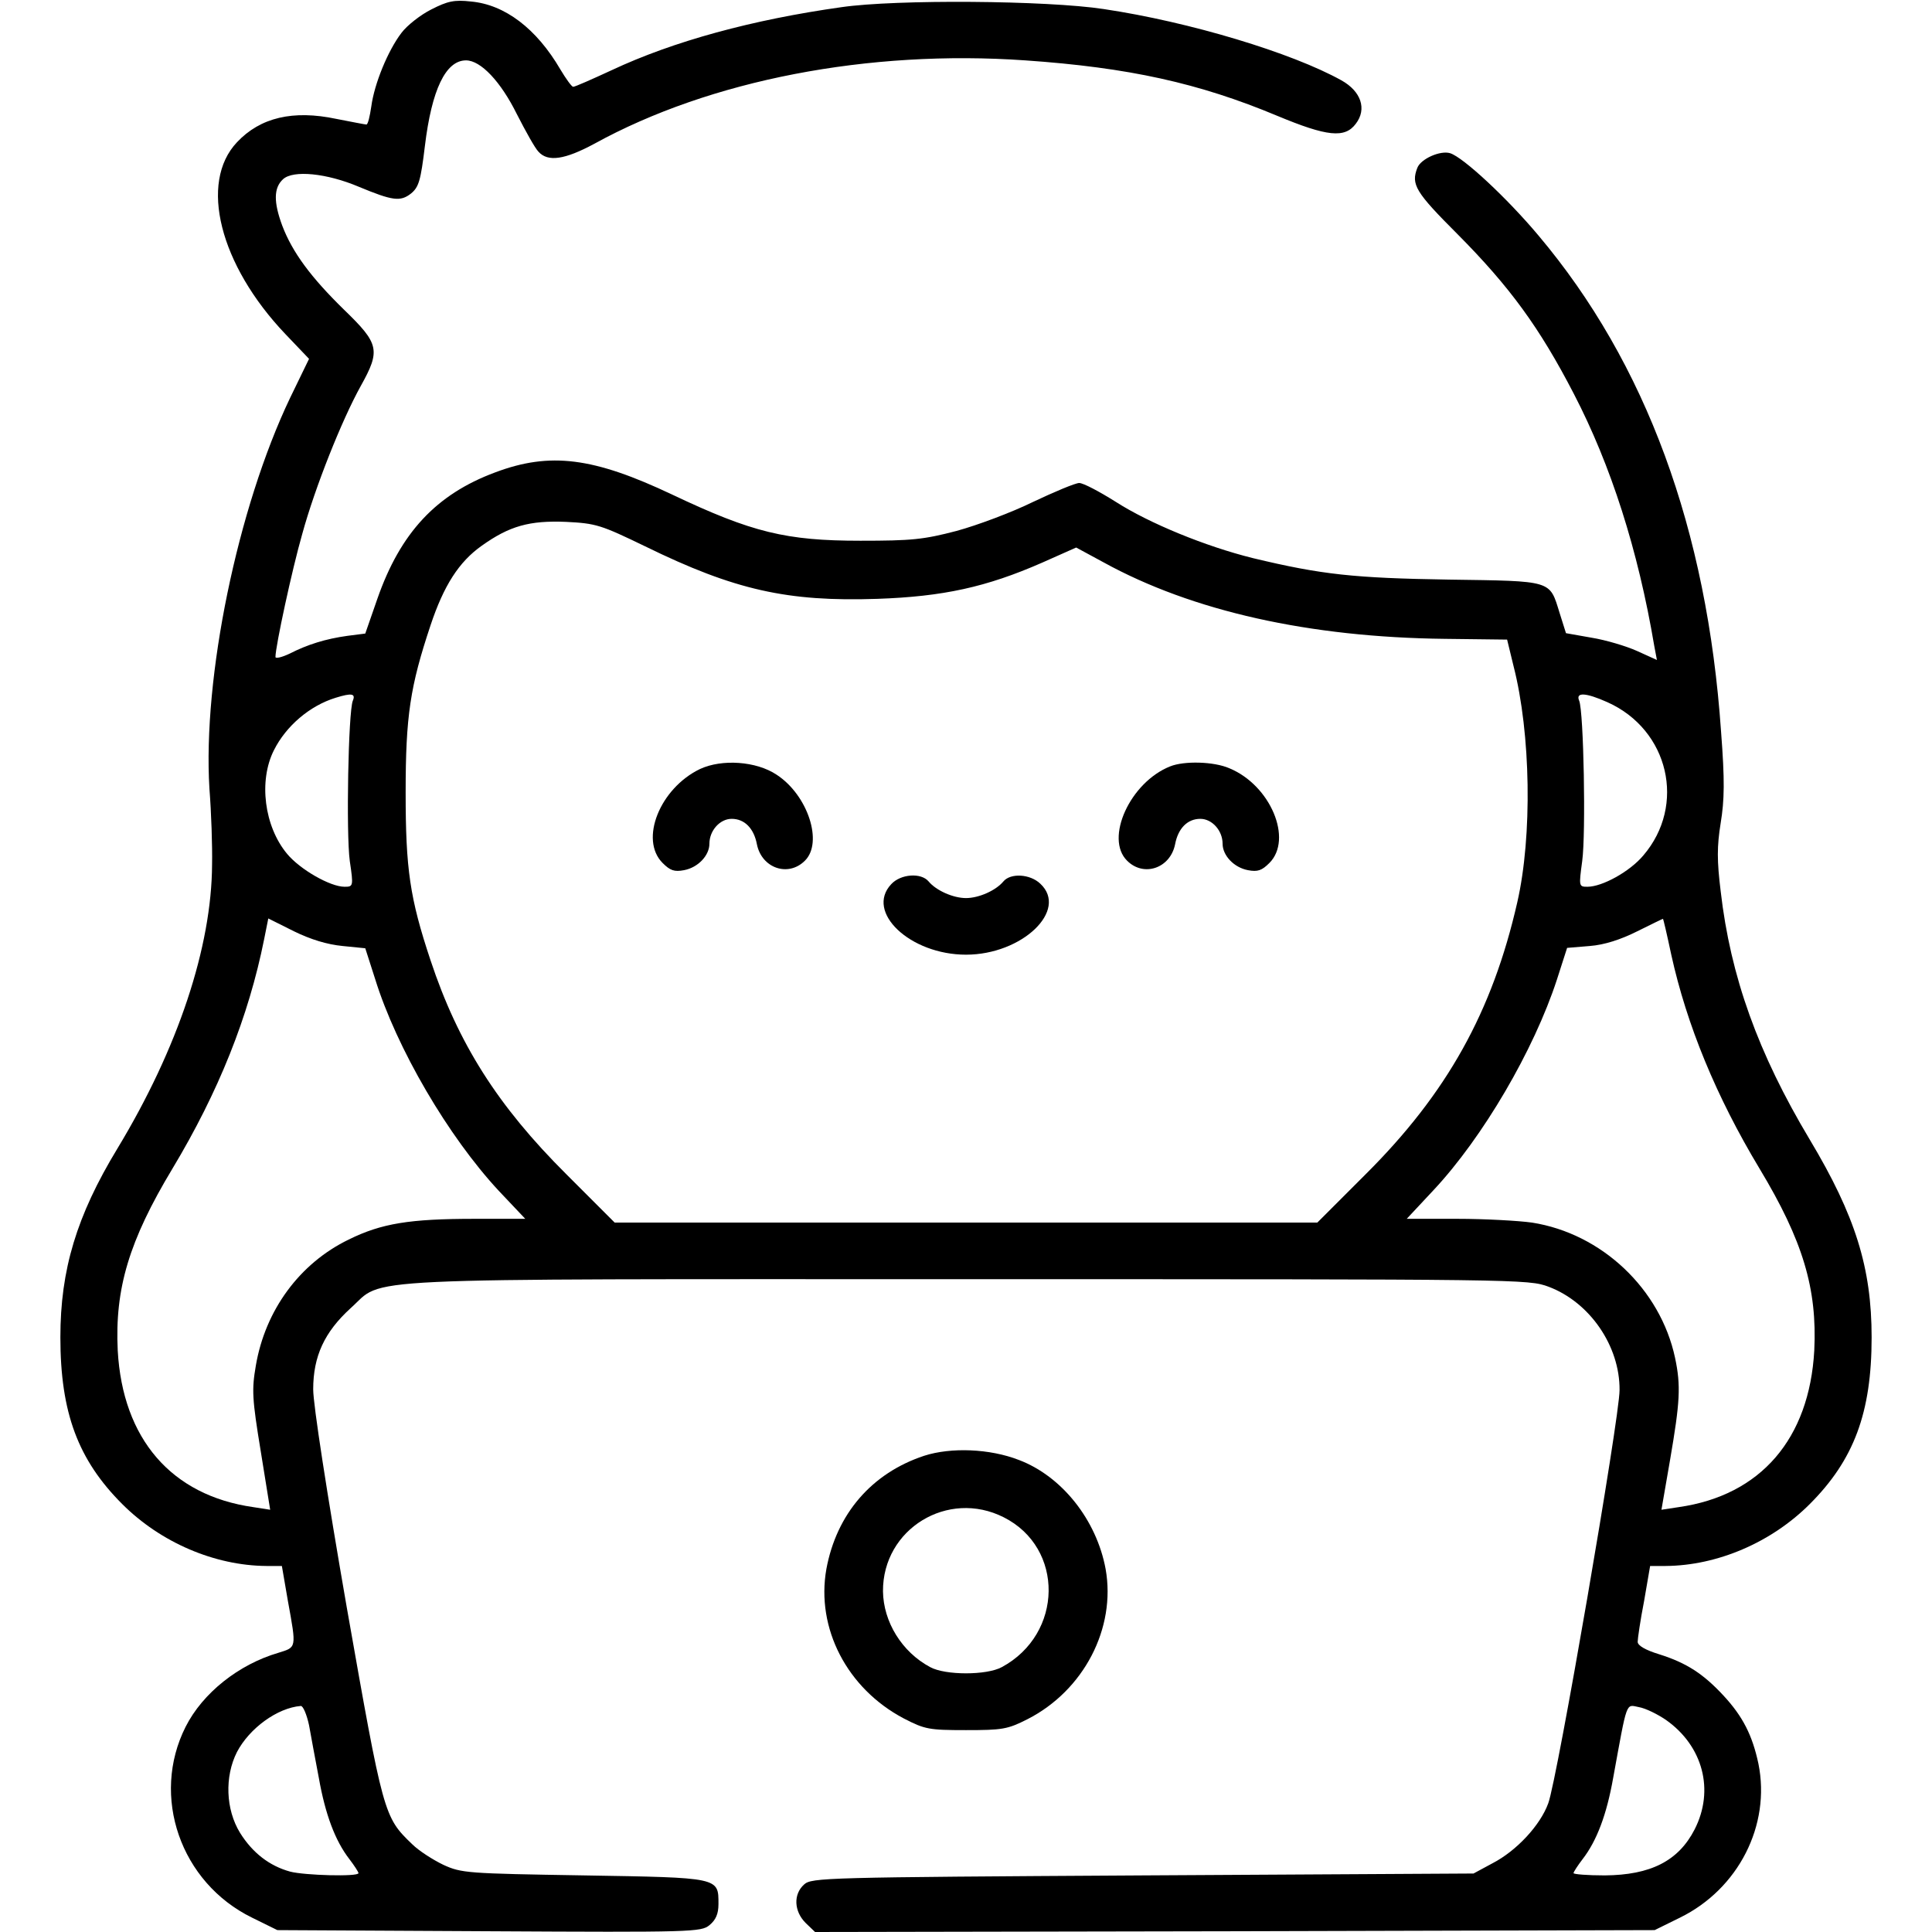
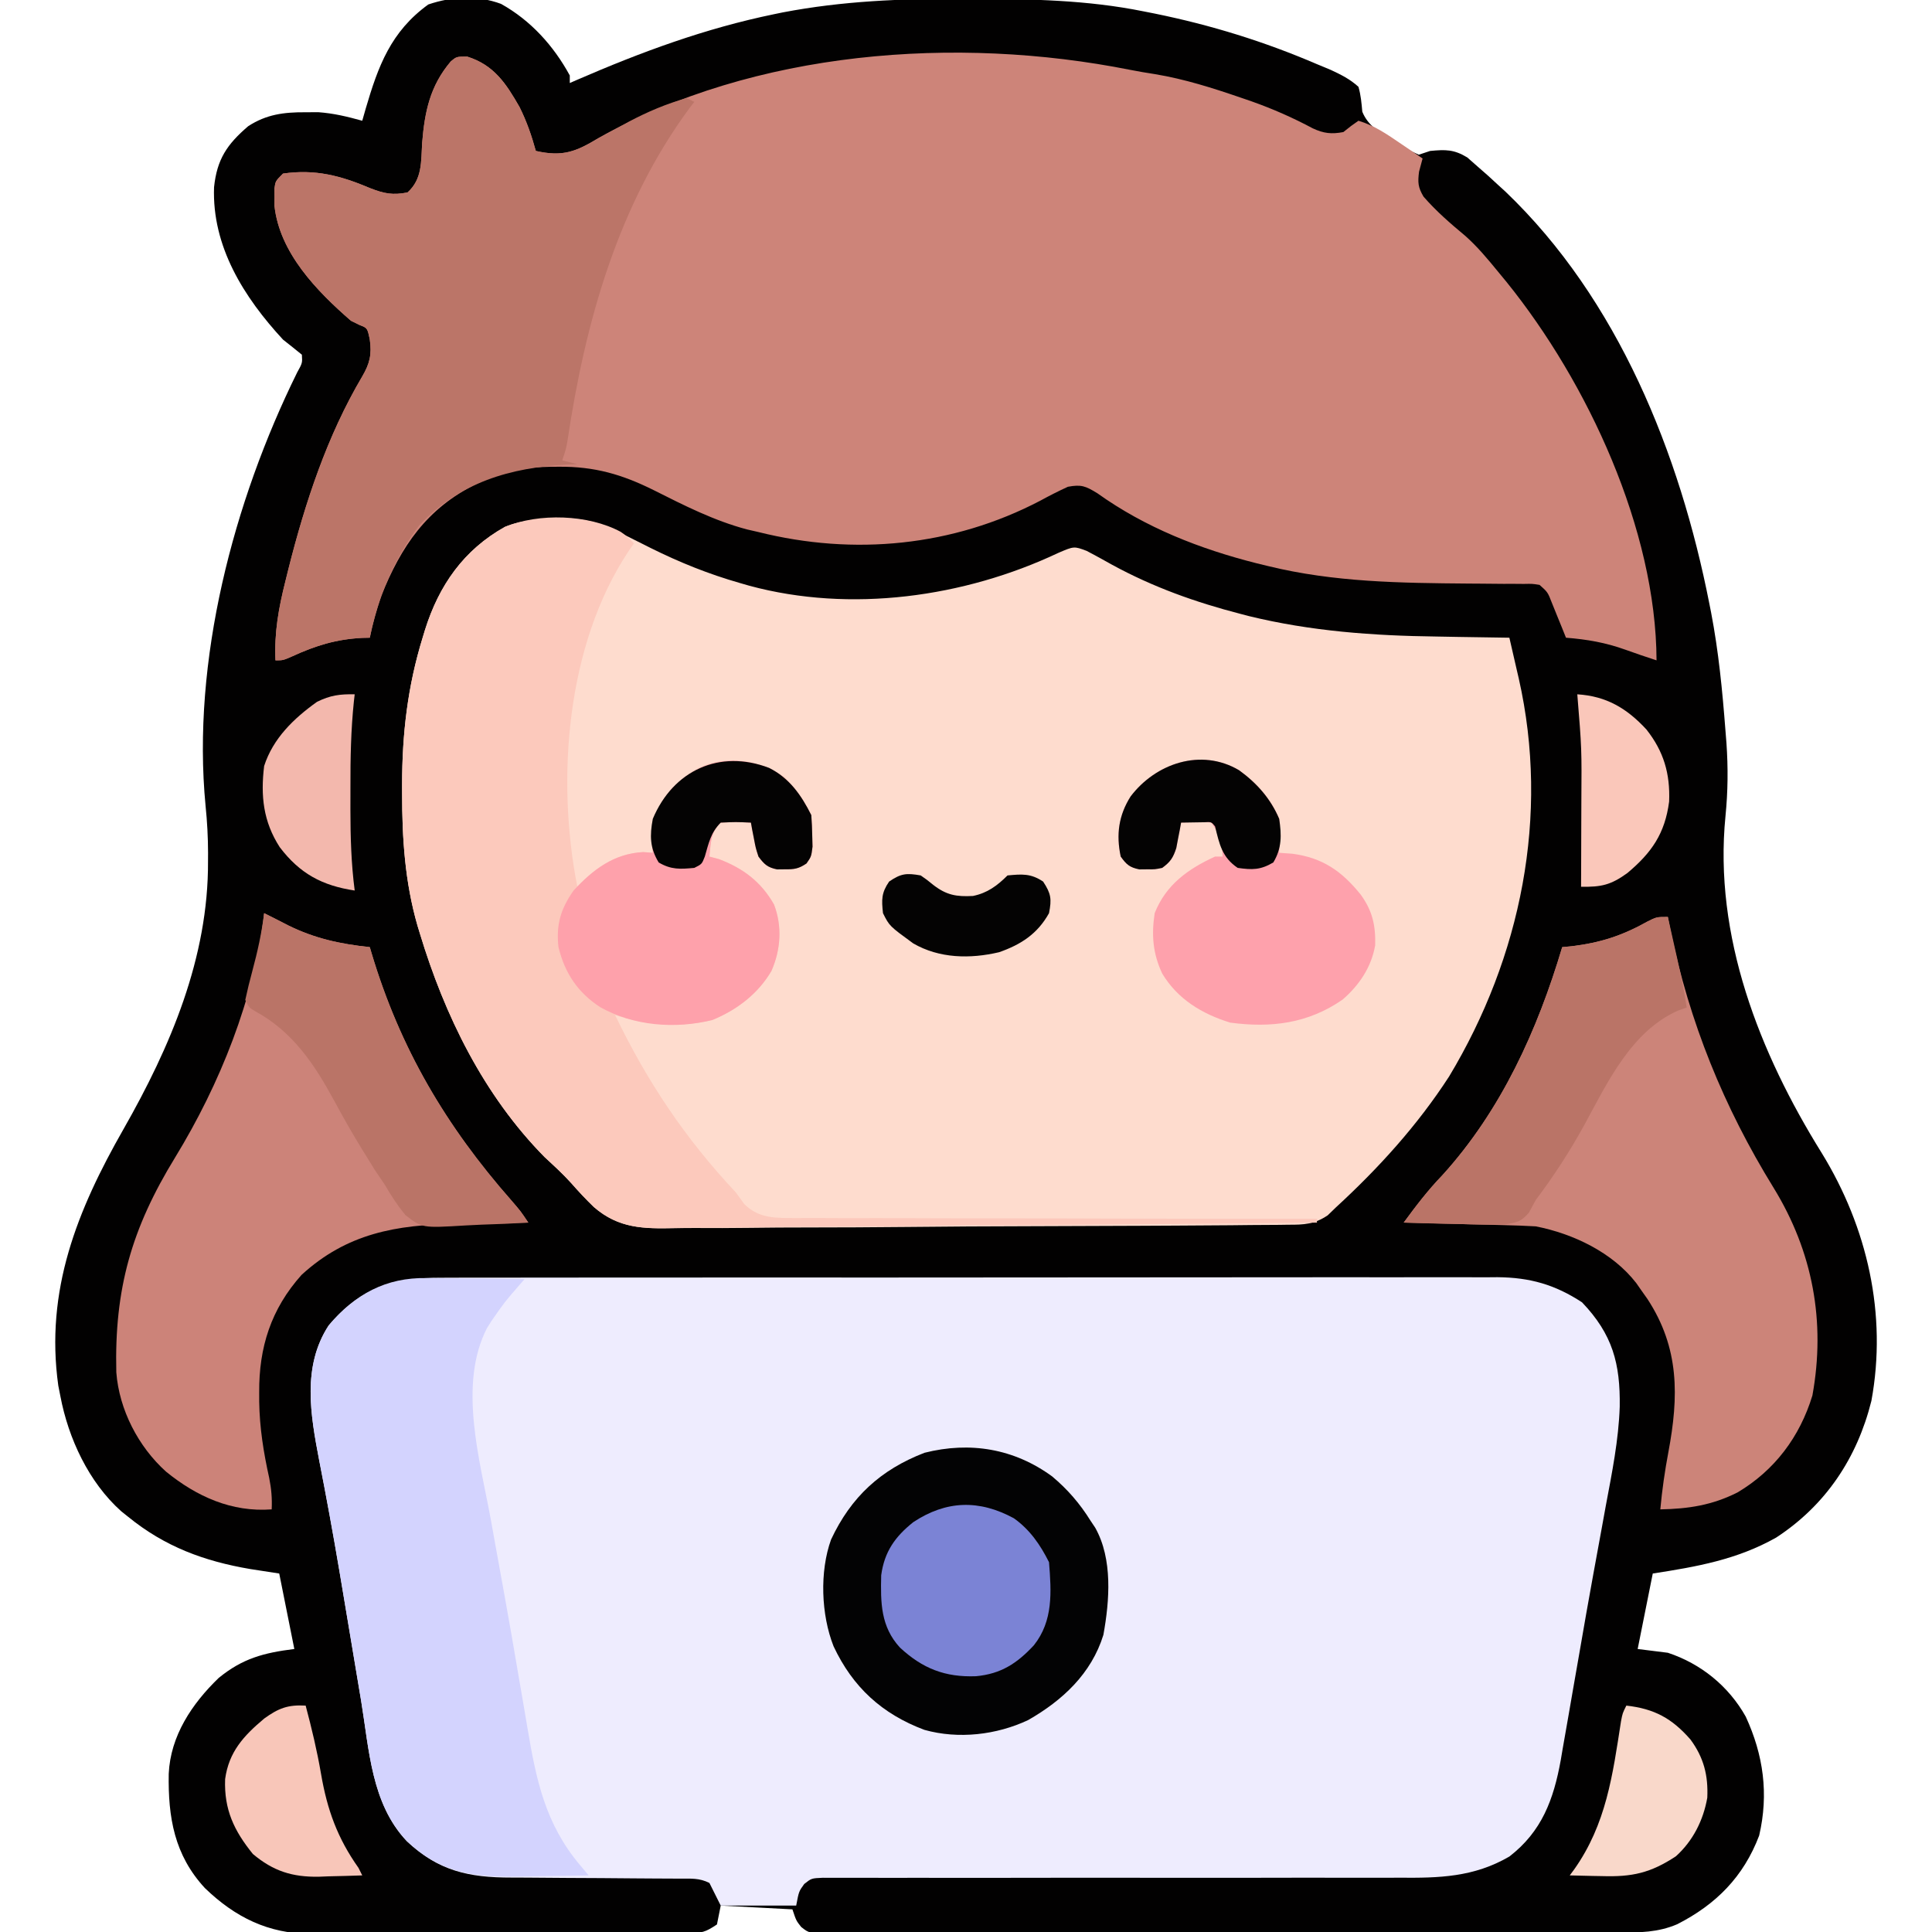
- <svg xmlns="http://www.w3.org/2000/svg" version="1.0" width="512pt" height="512pt" viewBox="0 0 512 512" preserveAspectRatio="xMidYMid meet">
-   <g transform="translate(0,512) scale(0.1,-0.1)" fill="#000000" stroke="none">
-     <path d="M1143 5095 c-28 -14 -64 -42 -79 -62 -36 -47 -72 -135 -80 -195 -4 -27 -9 -48 -13 -48 -3 0 -39 7 -80 15 -114 24 -201 4 -263 -62 -101 -107 -46 -325 128 -508 l63 -66 -50 -103 c-140 -293 -232 -742 -214 -1036 5 -63 8 -153 7 -201 -1 -218 -90 -487 -251 -753 -108 -178 -151 -321 -151 -500 0 -200 47 -325 164 -442 102 -102 245 -163 382 -164 l41 0 16 -93 c23 -126 23 -122 -25 -137 -106 -31 -201 -107 -246 -196 -93 -184 -14 -413 176 -506 l67 -33 561 -3 c539 -3 562 -2 584 16 17 14 24 30 24 56 0 71 4 70 -357 76 -309 5 -324 6 -372 28 -27 13 -65 37 -83 55 -75 72 -76 77 -173 627 -53 305 -89 538 -89 578 0 88 30 152 99 215 93 83 -33 77 1637 77 1470 0 1484 0 1538 -20 109 -41 189 -157 188 -274 0 -73 -165 -1031 -189 -1095 -21 -58 -84 -126 -148 -159 l-50 -27 -876 -5 c-845 -5 -878 -6 -898 -24 -29 -26 -27 -71 4 -102 l25 -24 1112 2 1113 3 67 33 c155 76 241 245 208 408 -16 75 -41 125 -93 181 -53 57 -97 86 -170 109 -36 11 -57 23 -57 33 0 8 7 57 17 108 l16 93 41 0 c137 1 280 62 382 164 117 117 164 242 164 442 0 184 -43 322 -164 524 -137 229 -210 432 -236 658 -10 81 -10 119 0 181 10 61 11 112 1 242 -37 536 -199 977 -484 1315 -83 99 -199 207 -234 218 -26 8 -78 -15 -87 -39 -17 -44 -5 -64 107 -176 138 -139 217 -247 308 -423 98 -189 170 -413 213 -668 l7 -37 -53 24 c-29 13 -83 29 -120 35 l-68 12 -17 54 c-27 87 -17 84 -294 88 -250 4 -336 13 -519 57 -125 31 -274 92 -363 149 -43 27 -86 50 -97 50 -10 0 -65 -23 -122 -50 -57 -28 -148 -62 -203 -77 -88 -23 -119 -26 -255 -26 -197 0 -287 22 -498 122 -209 99 -324 114 -470 59 -156 -58 -251 -160 -312 -335 l-32 -92 -47 -6 c-58 -8 -106 -23 -153 -47 -21 -10 -38 -14 -38 -9 0 28 44 232 71 326 34 124 105 302 155 392 53 95 49 112 -44 202 -88 86 -137 152 -164 223 -23 62 -23 100 2 123 27 25 116 16 201 -20 89 -37 110 -40 138 -18 21 17 26 35 37 126 18 149 55 227 109 227 39 0 92 -56 135 -143 23 -45 48 -90 57 -99 25 -28 70 -21 148 21 307 169 727 250 1142 221 274 -19 460 -60 668 -147 132 -55 179 -60 208 -21 30 39 14 86 -38 115 -131 73 -402 155 -630 189 -151 23 -550 26 -695 5 -235 -33 -445 -90 -609 -167 -52 -24 -97 -44 -102 -44 -4 0 -19 21 -34 46 -63 108 -147 172 -237 180 -44 5 -62 1 -105 -21z m567 -1423 c237 -116 377 -147 615 -139 174 6 289 31 437 96 l90 40 72 -39 c236 -130 547 -199 905 -203 l165 -2 17 -70 c46 -179 50 -451 10 -626 -66 -290 -186 -506 -402 -721 l-128 -128 -931 0 -931 0 -128 128 c-182 181 -287 347 -360 567 -55 165 -66 242 -66 445 0 203 12 281 66 443 35 105 75 168 136 211 73 52 126 67 223 63 80 -4 92 -8 210 -65z m-775 -409 c-12 -29 -18 -352 -8 -425 10 -67 9 -68 -14 -68 -38 0 -118 46 -152 87 -61 73 -76 194 -35 275 32 64 95 118 164 139 42 13 53 11 45 -8z m3325 -4 c163 -73 209 -273 95 -406 -36 -43 -109 -83 -148 -83 -23 0 -23 1 -14 68 10 73 4 396 -8 425 -10 23 17 22 75 -4z m-3352 -646 l60 -6 26 -81 c57 -184 194 -418 328 -562 l70 -74 -134 0 c-172 0 -247 -12 -334 -55 -130 -63 -221 -187 -246 -334 -11 -64 -10 -87 13 -227 l25 -155 -45 7 c-217 31 -346 181 -359 415 -8 164 30 291 145 482 122 203 202 403 243 608 l11 55 68 -34 c45 -22 88 -35 129 -39z m3521 -23 c41 -186 119 -376 234 -567 115 -191 153 -318 145 -482 -13 -234 -142 -384 -359 -415 l-46 -7 23 133 c26 152 29 195 13 270 -39 182 -194 329 -379 358 -36 5 -125 10 -198 10 l-134 0 71 76 c131 140 266 371 327 558 l27 84 60 5 c39 3 82 17 126 39 36 18 67 33 68 33 1 0 11 -43 22 -95z m-3610 -2042 c5 -29 17 -92 26 -140 17 -96 43 -166 81 -215 13 -17 24 -34 24 -37 0 -10 -143 -6 -181 4 -55 15 -100 50 -133 103 -38 62 -41 149 -8 214 33 63 107 117 169 122 6 1 16 -23 22 -51z m3596 14 c98 -69 129 -186 76 -290 -43 -84 -117 -121 -238 -122 -46 0 -83 3 -83 6 0 3 11 20 24 37 38 49 64 119 81 215 38 208 33 195 68 188 18 -3 50 -19 72 -34z" />
-     <path d="M1855 3082 c-106 -51 -161 -187 -99 -249 20 -20 31 -24 57 -19 37 7 67 39 67 70 0 35 28 66 59 66 34 0 59 -25 67 -68 13 -63 83 -87 127 -43 49 48 8 174 -75 228 -54 36 -145 42 -203 15z" />
-     <path d="M3101 3089 c-106 -42 -174 -191 -114 -250 44 -44 114 -20 127 43 8 43 33 68 67 68 31 0 59 -31 59 -66 0 -31 30 -63 67 -70 26 -5 37 -1 57 19 63 63 3 206 -106 251 -41 18 -120 20 -157 5z" />
-     <path d="M2362 2777 c-70 -74 50 -187 198 -187 149 0 272 118 197 188 -27 26 -79 29 -98 6 -20 -24 -65 -44 -99 -44 -34 0 -79 20 -99 44 -20 24 -74 20 -99 -7z" />
-     <path d="M2449 1262 c-139 -46 -232 -154 -259 -300 -28 -157 55 -317 205 -396 56 -29 67 -31 165 -31 96 0 110 2 163 29 149 76 235 241 207 398 -24 130 -116 246 -230 289 -77 30 -180 34 -251 11z m211 -163 c161 -81 158 -309 -5 -397 -40 -22 -150 -22 -190 0 -75 40 -124 120 -125 201 -1 165 172 271 320 196z" />
-   </g>
+ <svg xmlns="http://www.w3.org/2000/svg" version="1.1" width="512" height="512">
+   <path d="M0 0 C7.855 4.371 13.936 11.105 18.215 18.969 C18.215 19.629 18.215 20.289 18.215 20.969 C18.837 20.697 19.459 20.426 20.101 20.146 C37.223 12.722 54.102 6.488 72.402 2.719 C73.504 2.492 73.504 2.492 74.628 2.26 C90.492 -0.78 106.163 -1.404 122.277 -1.344 C123.837 -1.341 123.837 -1.341 125.429 -1.337 C140.541 -1.287 155.351 -1.034 170.215 1.969 C171.22 2.167 172.225 2.366 173.26 2.571 C188.142 5.609 202.265 9.971 216.215 15.969 C218.034 16.725 218.034 16.725 219.891 17.496 C222.661 18.793 224.946 19.918 227.215 21.969 C227.866 24.193 228.026 26.271 228.238 28.574 C229.781 32.357 232.777 33.963 236.152 36.094 C236.787 36.496 237.422 36.899 238.075 37.314 C240.126 38.569 240.126 38.569 243.215 39.969 C244.7 39.474 244.7 39.474 246.215 38.969 C250.298 38.582 252.511 38.543 256.059 40.691 C256.935 41.464 257.812 42.236 258.715 43.031 C260.134 44.275 260.134 44.275 261.582 45.543 C262.885 46.744 262.885 46.744 264.215 47.969 C265.178 48.845 265.178 48.845 266.16 49.738 C296.036 78.294 312.389 119.202 320.215 158.969 C320.447 160.139 320.447 160.139 320.683 161.332 C322.658 171.623 323.663 181.964 324.465 192.406 C324.603 194.148 324.603 194.148 324.745 195.924 C325.196 202.47 325.137 208.719 324.486 215.246 C321.322 247.034 333.465 277.985 350.017 304.572 C362.096 324.253 367.368 347.329 363.152 370.219 C359.382 385.369 351.026 397.886 337.922 406.441 C327.537 412.301 316.84 414.173 305.215 415.969 C303.895 422.569 302.575 429.169 301.215 435.969 C303.855 436.299 306.495 436.629 309.215 436.969 C317.99 439.864 325.335 445.828 329.852 453.891 C334.548 464.063 335.979 474.395 333.414 485.406 C329.28 496.318 321.989 503.667 311.695 508.91 C306.567 511.099 301.771 511.115 296.25 511.109 C294.876 511.114 294.876 511.114 293.474 511.118 C290.398 511.127 287.322 511.128 284.246 511.13 C282.043 511.135 279.841 511.14 277.638 511.145 C271.651 511.158 265.663 511.164 259.676 511.169 C255.938 511.172 252.201 511.176 248.463 511.18 C236.778 511.194 225.093 511.204 213.408 511.208 C212.063 511.208 210.719 511.209 209.375 511.209 C208.708 511.209 208.041 511.209 207.354 511.21 C196.538 511.214 185.722 511.231 174.905 511.254 C163.803 511.278 152.7 511.29 141.598 511.292 C135.363 511.293 129.128 511.299 122.894 511.317 C117.034 511.333 111.175 511.335 105.315 511.326 C103.16 511.326 101.005 511.33 98.851 511.34 C95.918 511.352 92.986 511.347 90.053 511.336 C89.192 511.344 88.332 511.352 87.446 511.361 C81.646 511.312 81.646 511.312 79.536 509.633 C78.215 507.969 78.215 507.969 77.215 504.969 C70.945 504.639 64.675 504.309 58.215 503.969 C57.885 505.619 57.555 507.269 57.215 508.969 C54.041 511.085 53.264 511.221 49.631 511.236 C48.691 511.245 47.751 511.253 46.782 511.262 C45.751 511.261 44.721 511.26 43.66 511.259 C42.573 511.266 41.487 511.273 40.367 511.28 C36.763 511.299 33.159 511.303 29.555 511.305 C27.049 511.311 24.544 511.318 22.039 511.325 C16.779 511.337 11.519 511.341 6.259 511.339 C0.199 511.338 -5.861 511.359 -11.922 511.391 C-17.767 511.42 -23.612 511.427 -29.457 511.426 C-31.935 511.428 -34.414 511.437 -36.892 511.453 C-40.37 511.472 -43.847 511.467 -47.324 511.455 C-48.34 511.466 -49.356 511.477 -50.403 511.489 C-61.698 511.39 -70.407 507.111 -78.473 499.344 C-86.597 490.57 -88.264 480.577 -88.07 469.031 C-87.607 458.97 -81.919 450.485 -74.836 443.645 C-68.501 438.468 -62.918 436.985 -54.785 435.969 C-56.765 426.069 -56.765 426.069 -58.785 415.969 C-61.322 415.577 -63.859 415.185 -66.473 414.781 C-78.679 412.702 -89.096 408.854 -98.785 400.969 C-99.409 400.47 -100.033 399.971 -100.676 399.457 C-109.273 391.77 -114.674 380.136 -116.785 368.969 C-116.967 368.048 -117.149 367.128 -117.336 366.18 C-120.87 340.917 -112.338 319.726 -100.065 298.215 C-87.639 276.41 -77.529 252.759 -77.66 227.219 C-77.656 226.484 -77.652 225.749 -77.648 224.992 C-77.656 220.806 -77.88 216.708 -78.305 212.543 C-82.02 174.14 -70.937 131.929 -54.035 97.672 C-52.645 95.163 -52.645 95.163 -52.785 92.969 C-54.438 91.619 -56.107 90.288 -57.785 88.969 C-68.167 77.732 -76.634 64.271 -76.059 48.57 C-75.281 41.169 -72.633 37.235 -67.016 32.414 C-62.173 29.276 -57.595 28.693 -51.91 28.719 C-50.758 28.714 -49.605 28.708 -48.418 28.703 C-44.307 29.004 -40.752 29.87 -36.785 30.969 C-36.482 29.907 -36.179 28.844 -35.867 27.75 C-32.552 16.443 -29.205 7.348 -19.285 0.156 C-12.963 -1.989 -6.327 -2.343 0 0 Z " fill="#020101" transform="translate(132.7852,1.03125)" />
+   <path d="M0 0 C1.842 -0.008 1.842 -0.008 3.721 -0.016 C7.118 -0.028 10.515 -0.027 13.912 -0.019 C17.58 -0.014 21.248 -0.027 24.916 -0.037 C32.098 -0.054 39.28 -0.055 46.462 -0.05 C52.301 -0.046 58.141 -0.047 63.98 -0.053 C64.811 -0.053 65.643 -0.054 66.5 -0.055 C68.189 -0.057 69.879 -0.058 71.568 -0.06 C87.407 -0.073 103.247 -0.068 119.086 -0.056 C133.567 -0.046 148.048 -0.059 162.529 -0.083 C177.407 -0.108 192.285 -0.117 207.163 -0.111 C215.513 -0.107 223.862 -0.109 232.211 -0.127 C239.32 -0.142 246.428 -0.142 253.537 -0.125 C257.162 -0.116 260.786 -0.114 264.411 -0.13 C268.346 -0.146 272.281 -0.131 276.216 -0.114 C277.353 -0.123 278.49 -0.133 279.662 -0.143 C288.238 -0.064 294.856 1.81 302.048 6.513 C310.19 15.024 312.201 22.801 312.044 34.153 C311.75 43.027 309.996 51.682 308.361 60.388 C308 62.365 307.641 64.343 307.284 66.32 C306.527 70.494 305.762 74.667 304.992 78.839 C303.751 85.603 302.575 92.377 301.404 99.153 C300.812 102.547 300.219 105.94 299.625 109.333 C299.244 111.518 298.866 113.704 298.491 115.89 C297.963 118.959 297.421 122.025 296.877 125.091 C296.726 125.987 296.575 126.883 296.419 127.806 C294.521 138.304 291.395 146.752 282.798 153.388 C273.368 158.879 264.156 159.092 253.603 158.999 C251.902 159.003 250.2 159.009 248.499 159.017 C244.86 159.029 241.221 159.025 237.582 159.01 C231.83 158.985 226.078 158.997 220.325 159.014 C210.201 159.038 200.077 159.032 189.953 159.02 C174.68 159.001 159.408 159.006 144.135 159.04 C138.414 159.051 132.693 159.047 126.972 159.03 C123.423 159.022 119.874 159.026 116.326 159.033 C114.677 159.034 113.029 159.03 111.38 159.02 C109.135 159.007 106.891 159.013 104.646 159.023 C103.389 159.021 102.131 159.019 100.836 159.017 C97.846 159.146 97.846 159.146 95.933 160.66 C94.505 162.628 94.505 162.628 93.798 166.388 C87.198 166.388 80.598 166.388 73.798 166.388 C72.808 164.408 71.818 162.428 70.798 160.388 C68.09 159.034 65.963 159.256 62.931 159.246 C61.699 159.239 60.467 159.232 59.197 159.225 C58.536 159.223 57.876 159.221 57.195 159.219 C55.121 159.212 53.048 159.196 50.974 159.178 C45.077 159.125 39.181 159.077 33.284 159.062 C29.676 159.052 26.069 159.022 22.462 158.98 C21.093 158.968 19.725 158.963 18.356 158.965 C6.967 158.979 -1.033 157.199 -9.416 149.282 C-18.826 139.296 -19.351 125.088 -21.506 112.063 C-21.712 110.838 -21.918 109.612 -22.13 108.349 C-22.782 104.467 -23.43 100.583 -24.077 96.7 C-24.925 91.612 -25.777 86.525 -26.631 81.438 C-26.841 80.189 -27.05 78.94 -27.266 77.653 C-28.921 67.852 -30.713 58.079 -32.624 48.325 C-34.925 36.295 -37.171 23.503 -30.108 12.657 C-21.625 2.558 -12.722 -0.067 0 0 Z " fill="#EEECFE" transform="translate(117.2016,338.6123)" />
+   <path d="M0 0 C1.121 -0.028 1.121 -0.028 2.265 -0.056 C8.273 0.011 12.703 1.777 18 4.5 C18.71 4.855 19.419 5.21 20.15 5.575 C21.595 6.297 23.038 7.022 24.481 7.748 C32.161 11.562 39.813 14.641 48.062 17 C48.906 17.243 49.749 17.486 50.618 17.736 C77.39 24.974 107.519 20.798 132.375 9.062 C136.63 7.229 136.63 7.229 140 8.5 C142.275 9.697 144.512 10.926 146.75 12.188 C157.611 18.104 168.788 22.095 180.75 25.188 C181.474 25.378 182.198 25.568 182.944 25.764 C199.392 29.785 215.878 30.977 232.75 31.188 C234.634 31.221 236.518 31.255 238.402 31.291 C242.935 31.374 247.467 31.442 252 31.5 C252.652 34.311 253.297 37.124 253.938 39.938 C254.12 40.721 254.302 41.504 254.49 42.311 C262.729 78.71 255.06 116.134 236.031 147.773 C227.632 160.74 217.354 172.061 206 182.5 C205.294 183.183 204.588 183.865 203.861 184.568 C200.328 186.954 197.544 187.082 193.425 187.062 C192.67 187.074 191.916 187.086 191.138 187.098 C188.613 187.132 186.089 187.139 183.564 187.145 C181.752 187.163 179.94 187.183 178.128 187.205 C173.206 187.257 168.284 187.283 163.362 187.301 C160.284 187.312 157.205 187.329 154.126 187.347 C144.483 187.401 134.839 187.44 125.196 187.456 C114.084 187.473 102.973 187.544 91.862 187.66 C83.261 187.746 74.661 187.786 66.06 187.792 C60.929 187.796 55.799 187.819 50.668 187.891 C45.834 187.957 41.004 187.965 36.17 187.93 C34.404 187.927 32.639 187.945 30.874 187.984 C22.486 188.162 15.942 188.061 9.381 182.37 C7.28 180.34 5.304 178.233 3.38 176.035 C1.168 173.575 -1.265 171.376 -3.688 169.125 C-19.842 152.736 -30.152 131.634 -36.75 109.812 C-36.949 109.16 -37.148 108.508 -37.353 107.836 C-40.699 96.241 -41.44 84.685 -41.438 72.688 C-41.439 71.922 -41.44 71.156 -41.442 70.366 C-41.422 56.929 -39.977 44.398 -36 31.5 C-35.792 30.813 -35.584 30.126 -35.369 29.417 C-31.66 17.608 -25.112 8.227 -14.188 2.125 C-9.539 0.221 -4.96 0.076 0 0 Z " fill="#FEDCCE" transform="translate(148,137.5)" />
+   <path d="M0 0 C7.109 2.23 10.307 7.134 13.863 13.352 C15.744 17.114 17.072 20.95 18.188 25 C25.32 26.602 28.677 25.256 34.812 21.562 C76.188 -1.653 129.621 -5.654 175.639 3.5 C177.854 3.935 180.066 4.311 182.297 4.652 C190.144 5.963 197.486 8.297 205 10.875 C205.955 11.203 206.911 11.53 207.895 11.868 C213.521 13.867 218.797 16.188 224.064 19.002 C226.955 20.361 229.055 20.597 232.188 20 C232.868 19.464 233.549 18.927 234.25 18.375 C234.889 17.921 235.529 17.468 236.188 17 C240.447 18.256 243.855 20.642 247.5 23.125 C248.569 23.849 249.637 24.574 250.738 25.32 C251.547 25.875 252.355 26.429 253.188 27 C252.878 28.155 252.569 29.31 252.25 30.5 C251.893 33.344 251.957 34.611 253.434 37.102 C256.772 40.953 260.54 44.214 264.449 47.465 C267.711 50.346 270.436 53.638 273.188 57 C274.332 58.388 274.332 58.388 275.5 59.805 C296.957 86.413 315.052 125.336 315.188 160 C312.43 159.089 309.677 158.179 306.949 157.184 C301.662 155.282 296.789 154.445 291.188 154 C290.85 153.157 290.512 152.314 290.164 151.445 C289.718 150.35 289.272 149.254 288.812 148.125 C288.372 147.034 287.931 145.944 287.477 144.82 C286.357 141.937 286.357 141.937 284.188 140 C282.265 139.698 282.265 139.698 280.043 139.745 C279.182 139.737 278.321 139.73 277.434 139.723 C276.026 139.725 276.026 139.725 274.59 139.727 C272.583 139.71 270.576 139.692 268.568 139.673 C266.989 139.663 266.989 139.663 265.378 139.652 C247.387 139.502 229.748 139.316 212.188 135 C211.221 134.765 210.255 134.531 209.259 134.289 C194.156 130.475 179.71 124.815 166.973 115.699 C163.863 113.802 162.738 113.339 159.188 114 C156.671 115.157 154.296 116.359 151.875 117.688 C128.71 129.806 102.498 132.328 77.188 126 C76.177 125.768 75.166 125.536 74.125 125.297 C65.385 122.975 57.463 118.931 49.408 114.885 C40.988 110.7 33.754 108.617 24.312 108.688 C23.125 108.696 23.125 108.696 21.914 108.705 C15.912 108.829 10.708 109.513 5.188 112 C3.838 112.603 3.838 112.603 2.461 113.219 C-10.712 119.751 -17.472 129.712 -22.812 143 C-24.03 146.635 -25.049 150.244 -25.812 154 C-26.467 154.014 -27.122 154.028 -27.797 154.043 C-34.711 154.404 -40.096 156.057 -46.379 158.941 C-48.812 160 -48.812 160 -50.812 160 C-51.135 152.614 -49.985 146.213 -48.188 139.062 C-47.915 137.962 -47.643 136.862 -47.363 135.728 C-42.904 118.08 -37.124 100.497 -27.812 84.75 C-25.84 81.374 -25.245 78.973 -25.812 75 C-26.445 71.932 -26.445 71.932 -28.543 71.121 C-29.666 70.566 -29.666 70.566 -30.812 70 C-39.86 62.144 -49.745 51.982 -51.078 39.516 C-51.073 38.768 -51.068 38.02 -51.062 37.25 C-51.07 36.113 -51.07 36.113 -51.078 34.953 C-50.812 33 -50.812 33 -48.812 31 C-40.25 29.769 -33.534 31.551 -25.703 34.871 C-21.986 36.323 -19.72 36.764 -15.812 36 C-11.861 32.438 -12.241 27.836 -11.938 22.875 C-11.257 14.567 -9.862 7.774 -4.328 1.25 C-2.812 0 -2.812 0 0 0 Z " fill="#CD8479" transform="translate(123.8125,15)" />
+   <path d="M0 0 C1.531 1.07 1.531 1.07 3.531 3.07 C3.072 3.737 2.613 4.403 2.141 5.09 C-14.343 29.85 -17.12 65.41 -11.469 94.07 C-11.045 93.672 -10.621 93.274 -10.184 92.863 C-5.207 88.368 -0.954 85.26 5.969 84.883 C7.237 84.976 7.237 84.976 8.531 85.07 C8.473 84.513 8.415 83.957 8.355 83.383 C7.974 76.929 9.391 73.021 13.531 68.07 C18.045 63.521 22.245 60.789 28.719 60.695 C34.344 60.83 38.884 61.804 43.531 65.07 C48.033 69.866 50.676 73.892 50.781 80.508 C50.807 81.476 50.833 82.444 50.859 83.441 C50.531 86.07 50.531 86.07 49.266 87.895 C47.188 89.303 46.025 89.474 43.531 89.445 C42.51 89.457 42.51 89.457 41.469 89.469 C38.917 88.944 38.085 88.147 36.531 86.07 C35.801 83.809 35.801 83.809 35.344 81.383 C35.185 80.575 35.027 79.766 34.863 78.934 C34.699 78.011 34.699 78.011 34.531 77.07 C30.521 76.892 30.521 76.892 26.531 77.07 C23.769 79.833 23.953 82.277 23.531 86.07 C24.377 86.297 25.223 86.524 26.094 86.758 C32.502 89.205 37.215 92.74 40.648 98.766 C42.864 104.549 42.445 110.751 39.969 116.383 C36.411 122.466 30.792 126.711 24.324 129.383 C15.848 131.469 6.758 130.741 -1.469 128.07 C7.069 145.745 17.047 160.706 30.531 175.07 C31.274 176.094 32.017 177.118 32.782 178.173 C36.82 182.151 41.246 181.808 46.67 181.88 C48.046 181.869 49.422 181.856 50.798 181.843 C52.257 181.851 53.716 181.862 55.175 181.875 C59.126 181.904 63.075 181.896 67.025 181.881 C71.157 181.871 75.289 181.896 79.421 181.917 C87.241 181.951 95.06 181.955 102.88 181.948 C111.785 181.941 120.689 181.969 129.593 181.999 C147.906 182.06 166.218 182.079 184.531 182.07 C184.531 182.4 184.531 182.73 184.531 183.07 C160.505 183.351 136.478 183.562 112.451 183.692 C101.293 183.754 90.137 183.838 78.98 183.976 C69.251 184.095 59.524 184.173 49.795 184.199 C44.646 184.215 39.5 184.251 34.352 184.339 C29.498 184.421 24.647 184.446 19.792 184.428 C18.019 184.431 16.246 184.454 14.473 184.501 C6.066 184.71 -0.511 184.651 -7.094 178.945 C-9.194 176.914 -11.168 174.806 -13.09 172.606 C-15.3 170.144 -17.733 167.947 -20.156 165.695 C-36.311 149.306 -46.62 128.205 -53.219 106.383 C-53.418 105.731 -53.616 105.078 -53.821 104.406 C-57.167 92.811 -57.908 81.255 -57.906 69.258 C-57.908 68.492 -57.909 67.726 -57.91 66.937 C-57.89 53.499 -56.446 40.968 -52.469 28.07 C-52.261 27.383 -52.052 26.696 -51.838 25.988 C-48.129 14.179 -41.581 4.798 -30.656 -1.305 C-21.587 -5.02 -8.61 -4.612 0 0 Z " fill="#FCC9BC" transform="translate(164.4688,140.9297)" />
+   <path d="M0 0 C7.109 2.23 10.307 7.134 13.863 13.352 C15.744 17.114 17.072 20.95 18.188 25 C25.459 26.675 29.081 25.092 35.375 21.375 C37.041 20.444 38.711 19.518 40.383 18.598 C41.195 18.149 42.008 17.701 42.845 17.239 C47.72 14.661 52.861 12.448 58.188 11 C59.178 11.495 59.178 11.495 60.188 12 C59.798 12.501 59.409 13.003 59.008 13.52 C39.94 39.31 31.249 70.491 26.589 101.742 C26.188 104 26.188 104 25.188 107 C27.168 107.495 27.168 107.495 29.188 108 C27.846 108.056 27.846 108.056 26.477 108.113 C11.352 108.936 -1.986 112.827 -12.676 124.188 C-19.282 132.883 -23.643 143.333 -25.812 154 C-26.467 154.014 -27.122 154.028 -27.797 154.043 C-34.711 154.404 -40.096 156.057 -46.379 158.941 C-48.812 160 -48.812 160 -50.812 160 C-51.135 152.614 -49.985 146.213 -48.188 139.062 C-47.915 137.962 -47.643 136.862 -47.363 135.728 C-42.904 118.08 -37.124 100.497 -27.812 84.75 C-25.84 81.374 -25.245 78.973 -25.812 75 C-26.445 71.932 -26.445 71.932 -28.543 71.121 C-29.666 70.566 -29.666 70.566 -30.812 70 C-39.86 62.144 -49.745 51.982 -51.078 39.516 C-51.073 38.768 -51.068 38.02 -51.062 37.25 C-51.07 36.113 -51.07 36.113 -51.078 34.953 C-50.812 33 -50.812 33 -48.812 31 C-40.25 29.769 -33.534 31.551 -25.703 34.871 C-21.986 36.323 -19.72 36.764 -15.812 36 C-11.861 32.438 -12.241 27.836 -11.938 22.875 C-11.257 14.567 -9.862 7.774 -4.328 1.25 C-2.812 0 -2.812 0 0 0 Z " fill="#BB7568" transform="translate(123.8125,15)" />
+   <path d="M0 0 C2.122 1.058 4.237 2.123 6.34 3.219 C13.451 6.726 20.139 8.163 28 9 C28.154 9.526 28.309 10.052 28.468 10.594 C36.022 35.842 48.224 56.476 65.531 76.137 C68 79 68 79 70 82 C68.488 82.022 68.488 82.022 66.946 82.044 C63.162 82.103 59.379 82.18 55.596 82.262 C53.967 82.295 52.337 82.324 50.708 82.346 C35.016 82.573 21.931 84.851 9.922 95.852 C1.802 104.929 -1.392 115.077 -1.312 127 C-1.311 128.228 -1.311 128.228 -1.309 129.481 C-1.201 136.417 -0.155 142.92 1.344 149.68 C1.916 152.574 2.134 155.066 2 158 C-8.568 158.798 -17.878 154.614 -26 148 C-33.332 141.407 -38.422 131.601 -39.177 121.673 C-39.705 99.555 -35.154 83.594 -23.562 64.688 C-11.761 45.361 -2.57 22.615 0 0 Z " fill="#CC8379" transform="translate(70,242)" />
+   <path d="M0 0 C0.208 1.056 0.415 2.111 0.629 3.199 C5.675 27.875 14.817 50.369 28.031 71.793 C38.393 88.672 41.864 107.246 38.305 126.824 C34.968 137.775 28.313 146.65 18.465 152.508 C11.727 155.901 5.499 156.856 -2 157 C-1.533 151.868 -0.81 146.854 0.145 141.793 C2.894 127.108 3.119 114.279 -5.41 101.246 C-5.935 100.505 -6.459 99.764 -7 99 C-7.452 98.352 -7.905 97.703 -8.371 97.035 C-14.636 88.925 -25.065 83.945 -35 82 C-37.688 81.849 -40.357 81.744 -43.047 81.684 C-43.818 81.663 -44.589 81.642 -45.384 81.621 C-47.839 81.555 -50.295 81.496 -52.75 81.438 C-54.418 81.394 -56.086 81.351 -57.754 81.307 C-61.836 81.2 -65.918 81.098 -70 81 C-66.776 76.594 -63.547 72.372 -59.75 68.438 C-44.166 51.261 -34.548 30.007 -28 8 C-27.201 7.925 -26.402 7.85 -25.578 7.773 C-17.965 6.862 -12.151 4.991 -5.461 1.242 C-3 0 -3 0 0 0 Z " fill="#CC8479" transform="translate(442,243)" />
+   <path d="M0 0 C0.745 0.004 1.49 0.008 2.257 0.013 C4.61 0.03 6.963 0.067 9.316 0.105 C10.923 0.121 12.529 0.134 14.135 0.146 C18.05 0.179 21.964 0.231 25.879 0.293 C25.478 0.751 25.076 1.209 24.663 1.681 C20.634 6.319 20.634 6.319 17.129 11.355 C16.742 11.965 16.355 12.575 15.957 13.203 C8.257 28.128 13.999 48.049 16.879 63.605 C17.289 65.88 17.698 68.156 18.106 70.431 C18.942 75.086 19.786 79.739 20.634 84.392 C21.84 91.035 22.985 97.688 24.117 104.344 C24.641 107.396 25.166 110.449 25.692 113.501 C26.021 115.425 26.348 117.35 26.671 119.276 C28.975 132.956 31.357 144.55 40.508 155.465 C41.29 156.398 42.073 157.331 42.879 158.293 C38.344 158.393 33.81 158.465 29.274 158.513 C27.735 158.533 26.196 158.56 24.657 158.595 C12.539 158.862 3.781 157.797 -5.336 149.188 C-14.746 139.201 -15.271 124.994 -17.426 111.969 C-17.632 110.743 -17.837 109.517 -18.05 108.254 C-18.701 104.372 -19.349 100.489 -19.996 96.605 C-20.845 91.518 -21.696 86.431 -22.551 81.344 C-22.76 80.095 -22.969 78.845 -23.185 77.558 C-24.841 67.757 -26.633 57.985 -28.544 48.23 C-30.845 36.2 -33.091 23.408 -26.027 12.562 C-19.079 4.29 -10.828 -0.237 0 0 Z " fill="#D3D3FE" transform="translate(113.1211,338.707)" />
+   <path d="M0 0 C4.133 3.469 7.337 7.176 10.188 11.75 C10.601 12.369 11.015 12.988 11.441 13.625 C16.092 21.922 15.243 32.923 13.598 42.008 C10.424 52.276 2.773 59.386 -6.355 64.594 C-14.714 68.527 -24.82 69.709 -33.836 67.183 C-45.096 62.965 -52.833 55.839 -57.902 45.047 C-61.214 36.689 -61.643 25.246 -58.566 16.734 C-53.276 5.445 -45.431 -1.768 -33.812 -6.25 C-21.707 -9.306 -10.061 -7.34 0 0 Z " fill="#030304" transform="translate(278.8125,391.25)" />
+   <path d="M0 0 C4.66 3.371 8.404 7.511 10.625 12.875 C10.82 15.234 10.82 15.234 10.75 17.625 C10.732 18.424 10.714 19.223 10.695 20.047 C10.672 20.65 10.649 21.253 10.625 21.875 C12.357 21.999 12.357 21.999 14.125 22.125 C22.115 23.182 27.196 26.719 32.215 32.938 C35.341 37.233 36.208 41.144 36.059 46.406 C35.041 52.201 31.841 56.959 27.434 60.77 C18.316 67.11 8.477 68.341 -2.375 66.875 C-9.823 64.583 -16.298 60.665 -20.375 53.875 C-22.872 48.542 -23.25 43.677 -22.375 37.875 C-19.389 30.339 -13.575 26.177 -6.375 22.875 C-5.715 22.875 -5.055 22.875 -4.375 22.875 C-4.705 17.86 -4.705 17.86 -7.375 13.875 C-10.063 13.605 -12.666 13.788 -15.375 13.875 C-15.485 14.49 -15.594 15.105 -15.707 15.738 C-15.866 16.547 -16.024 17.355 -16.188 18.188 C-16.338 18.988 -16.489 19.789 -16.645 20.613 C-17.476 23.186 -18.202 24.28 -20.375 25.875 C-22.312 26.273 -22.312 26.273 -24.375 26.25 C-25.056 26.258 -25.736 26.265 -26.438 26.273 C-29.006 25.745 -29.854 25.002 -31.375 22.875 C-32.608 17.044 -31.932 11.974 -28.75 6.938 C-22.111 -1.816 -10.067 -5.971 0 0 Z " fill="#FEA1AC" transform="translate(328.375,204.125)" />
+   <path d="M0 0 C5.366 2.678 8.551 7.228 11.188 12.5 C11.335 14.308 11.409 16.123 11.438 17.938 C11.463 18.906 11.489 19.874 11.516 20.871 C11.188 23.5 11.188 23.5 9.922 25.324 C7.845 26.732 6.681 26.903 4.188 26.875 C3.507 26.883 2.826 26.89 2.125 26.898 C-0.427 26.374 -1.259 25.576 -2.812 23.5 C-3.543 21.238 -3.543 21.238 -4 18.812 C-4.159 18.004 -4.317 17.196 -4.48 16.363 C-4.59 15.748 -4.7 15.134 -4.812 14.5 C-8.823 14.321 -8.823 14.321 -12.812 14.5 C-15.575 17.262 -15.391 19.707 -15.812 23.5 C-14.544 23.84 -14.544 23.84 -13.25 24.188 C-6.842 26.634 -2.129 30.17 1.305 36.195 C3.52 41.979 3.102 48.181 0.625 53.812 C-2.931 59.893 -8.553 64.155 -15.027 66.809 C-24.887 69.256 -35.901 68.398 -44.766 63.398 C-50.705 59.531 -54.121 54.406 -55.812 47.5 C-56.477 41.521 -55.213 37.348 -51.812 32.5 C-46.668 26.909 -41.156 22.737 -33.375 22.312 C-32.107 22.405 -32.107 22.405 -30.812 22.5 C-30.871 21.943 -30.929 21.386 -30.988 20.812 C-31.37 14.359 -29.953 10.451 -25.812 5.5 C-18.422 -1.947 -9.925 -3.802 0 0 Z " fill="#FEA1AB" transform="translate(203.8125,203.5)" />
+   <path d="M0 0 C0.648 2.875 1.293 5.75 1.938 8.625 C2.211 9.837 2.211 9.837 2.49 11.074 C3.45 15.369 4.331 19.648 5 24 C4.265 24.258 3.53 24.516 2.773 24.781 C-9.675 30.251 -16.009 43.875 -22.157 55.167 C-25.982 62.127 -30.221 68.652 -35 75 C-35.596 76.101 -36.191 77.202 -36.805 78.336 C-38.853 80.762 -40.003 81 -43.209 81.473 C-47.261 81.592 -51.264 81.523 -55.312 81.375 C-56.735 81.345 -58.158 81.318 -59.58 81.293 C-63.055 81.227 -66.527 81.124 -70 81 C-66.776 76.594 -63.547 72.372 -59.75 68.438 C-44.166 51.261 -34.548 30.007 -28 8 C-27.201 7.925 -26.402 7.85 -25.578 7.773 C-17.965 6.862 -12.151 4.991 -5.461 1.242 C-3 0 -3 0 0 0 Z " fill="#BA7467" transform="translate(442,243)" />
+   <path d="M0 0 C2.122 1.058 4.237 2.123 6.34 3.219 C13.451 6.726 20.139 8.163 28 9 C28.154 9.526 28.309 10.052 28.468 10.594 C36.022 35.842 48.224 56.476 65.531 76.137 C68 79 68 79 70 82 C65.875 82.249 61.753 82.43 57.622 82.549 C56.221 82.599 54.82 82.667 53.421 82.754 C41.874 83.454 41.874 83.454 37.42 79.998 C35.337 77.434 33.649 74.859 32 72 C31.119 70.693 30.235 69.388 29.348 68.086 C28.579 66.853 27.817 65.616 27.062 64.375 C26.646 63.703 26.229 63.03 25.799 62.337 C23.25 58.185 20.868 53.965 18.552 49.679 C13.275 39.954 7.526 31.332 -2.469 25.938 C-4 25 -4 25 -5 23 C-4.441 20.403 -3.822 17.873 -3.125 15.312 C-1.754 10.212 -0.646 5.246 0 0 Z " fill="#BA7467" transform="translate(70,242)" />
+   <path d="M0 0 C4.233 3.006 7.003 7.033 9.305 11.637 C9.938 19.546 10.435 27.167 5.305 33.637 C0.871 38.425 -3.419 41.246 -10.047 41.852 C-18.218 42.16 -24.179 39.837 -30.184 34.277 C-35.31 28.713 -35.346 22.365 -35.168 15.086 C-34.317 8.873 -31.51 4.875 -26.656 1.016 C-17.927 -4.755 -9.208 -5.006 0 0 Z " fill="#7B83D5" transform="translate(268.6953,402.3633)" />
+   <path d="M0 0 C1.603 6.003 3.033 11.989 4.081 18.112 C5.718 27.632 8.422 35.114 14 43 C14.33 43.66 14.66 44.32 15 45 C11.999 45.109 9.002 45.188 6 45.25 C4.741 45.3 4.741 45.3 3.457 45.352 C-3.538 45.46 -8.607 43.86 -13.988 39.324 C-18.982 33.153 -21.645 27.546 -21.34 19.484 C-20.351 12.258 -16.436 8.011 -11 3.445 C-7.207 0.705 -4.733 -0.263 0 0 Z " fill="#F8C6B9" transform="translate(81,452)" />
+   <path d="M0 0 C7.431 0.843 12.072 3.36 17 9 C20.521 13.791 21.714 18.486 21.449 24.41 C20.417 30.361 17.645 35.879 13.125 39.938 C6.395 44.379 1.485 45.436 -6.438 45.188 C-7.678 45.167 -7.678 45.167 -8.943 45.146 C-10.963 45.111 -12.981 45.058 -15 45 C-14.42 44.217 -14.42 44.217 -13.828 43.418 C-5.329 31.406 -3.627 18.419 -1.417 4.164 C-1 2 -1 2 0 0 Z " fill="#F9D8CA" transform="translate(431,452)" />
+   <path d="M0 0 C-0.071 0.614 -0.141 1.227 -0.214 1.859 C-1.002 9.423 -1.154 16.923 -1.13 24.525 C-1.125 26.563 -1.13 28.601 -1.137 30.639 C-1.13 37.822 -0.929 44.873 0 52 C-8.615 50.704 -14.546 47.528 -19.875 40.5 C-24.237 33.729 -24.962 26.933 -24 19 C-21.639 11.676 -16.152 6.393 -10 2 C-6.467 0.25 -3.903 -0.081 0 0 Z " fill="#F3B8AD" transform="translate(94,184)" />
+   <path d="M0 0 C7.679 0.48 13.105 3.679 18.312 9.312 C22.906 15.12 24.631 21.033 24.336 28.422 C23.232 36.897 19.7 41.99 13.219 47.406 C8.878 50.524 6.378 51.092 1 51 C1.005 49.846 1.01 48.692 1.016 47.503 C1.034 43.173 1.046 38.844 1.055 34.514 C1.06 32.649 1.067 30.785 1.075 28.92 C1.18 14.431 1.18 14.431 0 0 Z " fill="#FAC7BA" transform="translate(418,184)" />
+   <path d="M0 0 C4.682 3.387 8.348 7.513 10.625 12.875 C11.273 17.152 11.342 20.7 9.062 24.438 C5.67 26.438 3.498 26.428 -0.375 25.875 C-4.535 23.064 -5.216 19.601 -6.375 14.875 C-7.358 13.669 -7.358 13.669 -9.223 13.777 C-11.273 13.81 -13.324 13.842 -15.375 13.875 C-15.485 14.49 -15.594 15.105 -15.707 15.738 C-15.866 16.547 -16.024 17.355 -16.188 18.188 C-16.338 18.988 -16.489 19.789 -16.645 20.613 C-17.476 23.186 -18.202 24.28 -20.375 25.875 C-22.312 26.273 -22.312 26.273 -24.375 26.25 C-25.056 26.258 -25.736 26.265 -26.438 26.273 C-29.006 25.745 -29.854 25.002 -31.375 22.875 C-32.608 17.044 -31.932 11.974 -28.75 6.938 C-22.111 -1.816 -10.067 -5.971 0 0 Z " fill="#040303" transform="translate(328.375,204.125)" />
+   <path d="M0 0 C5.366 2.678 8.551 7.228 11.188 12.5 C11.335 14.308 11.409 16.123 11.438 17.938 C11.463 18.906 11.489 19.874 11.516 20.871 C11.188 23.5 11.188 23.5 9.922 25.324 C7.845 26.732 6.681 26.903 4.188 26.875 C3.507 26.883 2.826 26.89 2.125 26.898 C-0.427 26.374 -1.259 25.576 -2.812 23.5 C-3.543 21.238 -3.543 21.238 -4 18.812 C-4.159 18.004 -4.317 17.196 -4.48 16.363 C-4.59 15.748 -4.7 15.134 -4.812 14.5 C-8.823 14.321 -8.823 14.321 -12.812 14.5 C-15.492 17.18 -15.977 19.924 -17.031 23.504 C-17.812 25.5 -17.812 25.5 -19.812 26.5 C-23.575 26.848 -25.954 27.006 -29.25 25.062 C-31.606 21.199 -31.646 17.904 -30.812 13.5 C-25.429 0.671 -13.097 -5.017 0 0 Z " fill="#040303" transform="translate(203.8125,203.5)" />
+   <path d="M0 0 C1.625 1.129 1.625 1.129 3.312 2.5 C6.81 5.216 9.464 5.677 13.848 5.438 C17.639 4.667 20.267 2.733 23 0 C26.858 -0.364 29.16 -0.56 32.438 1.625 C34.541 4.822 34.739 6.229 34 10 C30.966 15.464 26.586 18.316 20.781 20.344 C13.128 22.15 4.918 22.023 -2 18 C-8.297 13.406 -8.297 13.406 -10 10 C-10.389 6.418 -10.436 4.637 -8.375 1.625 C-5.21 -0.541 -3.78 -0.667 0 0 Z " fill="#040303" transform="translate(244,232)" />
</svg>
